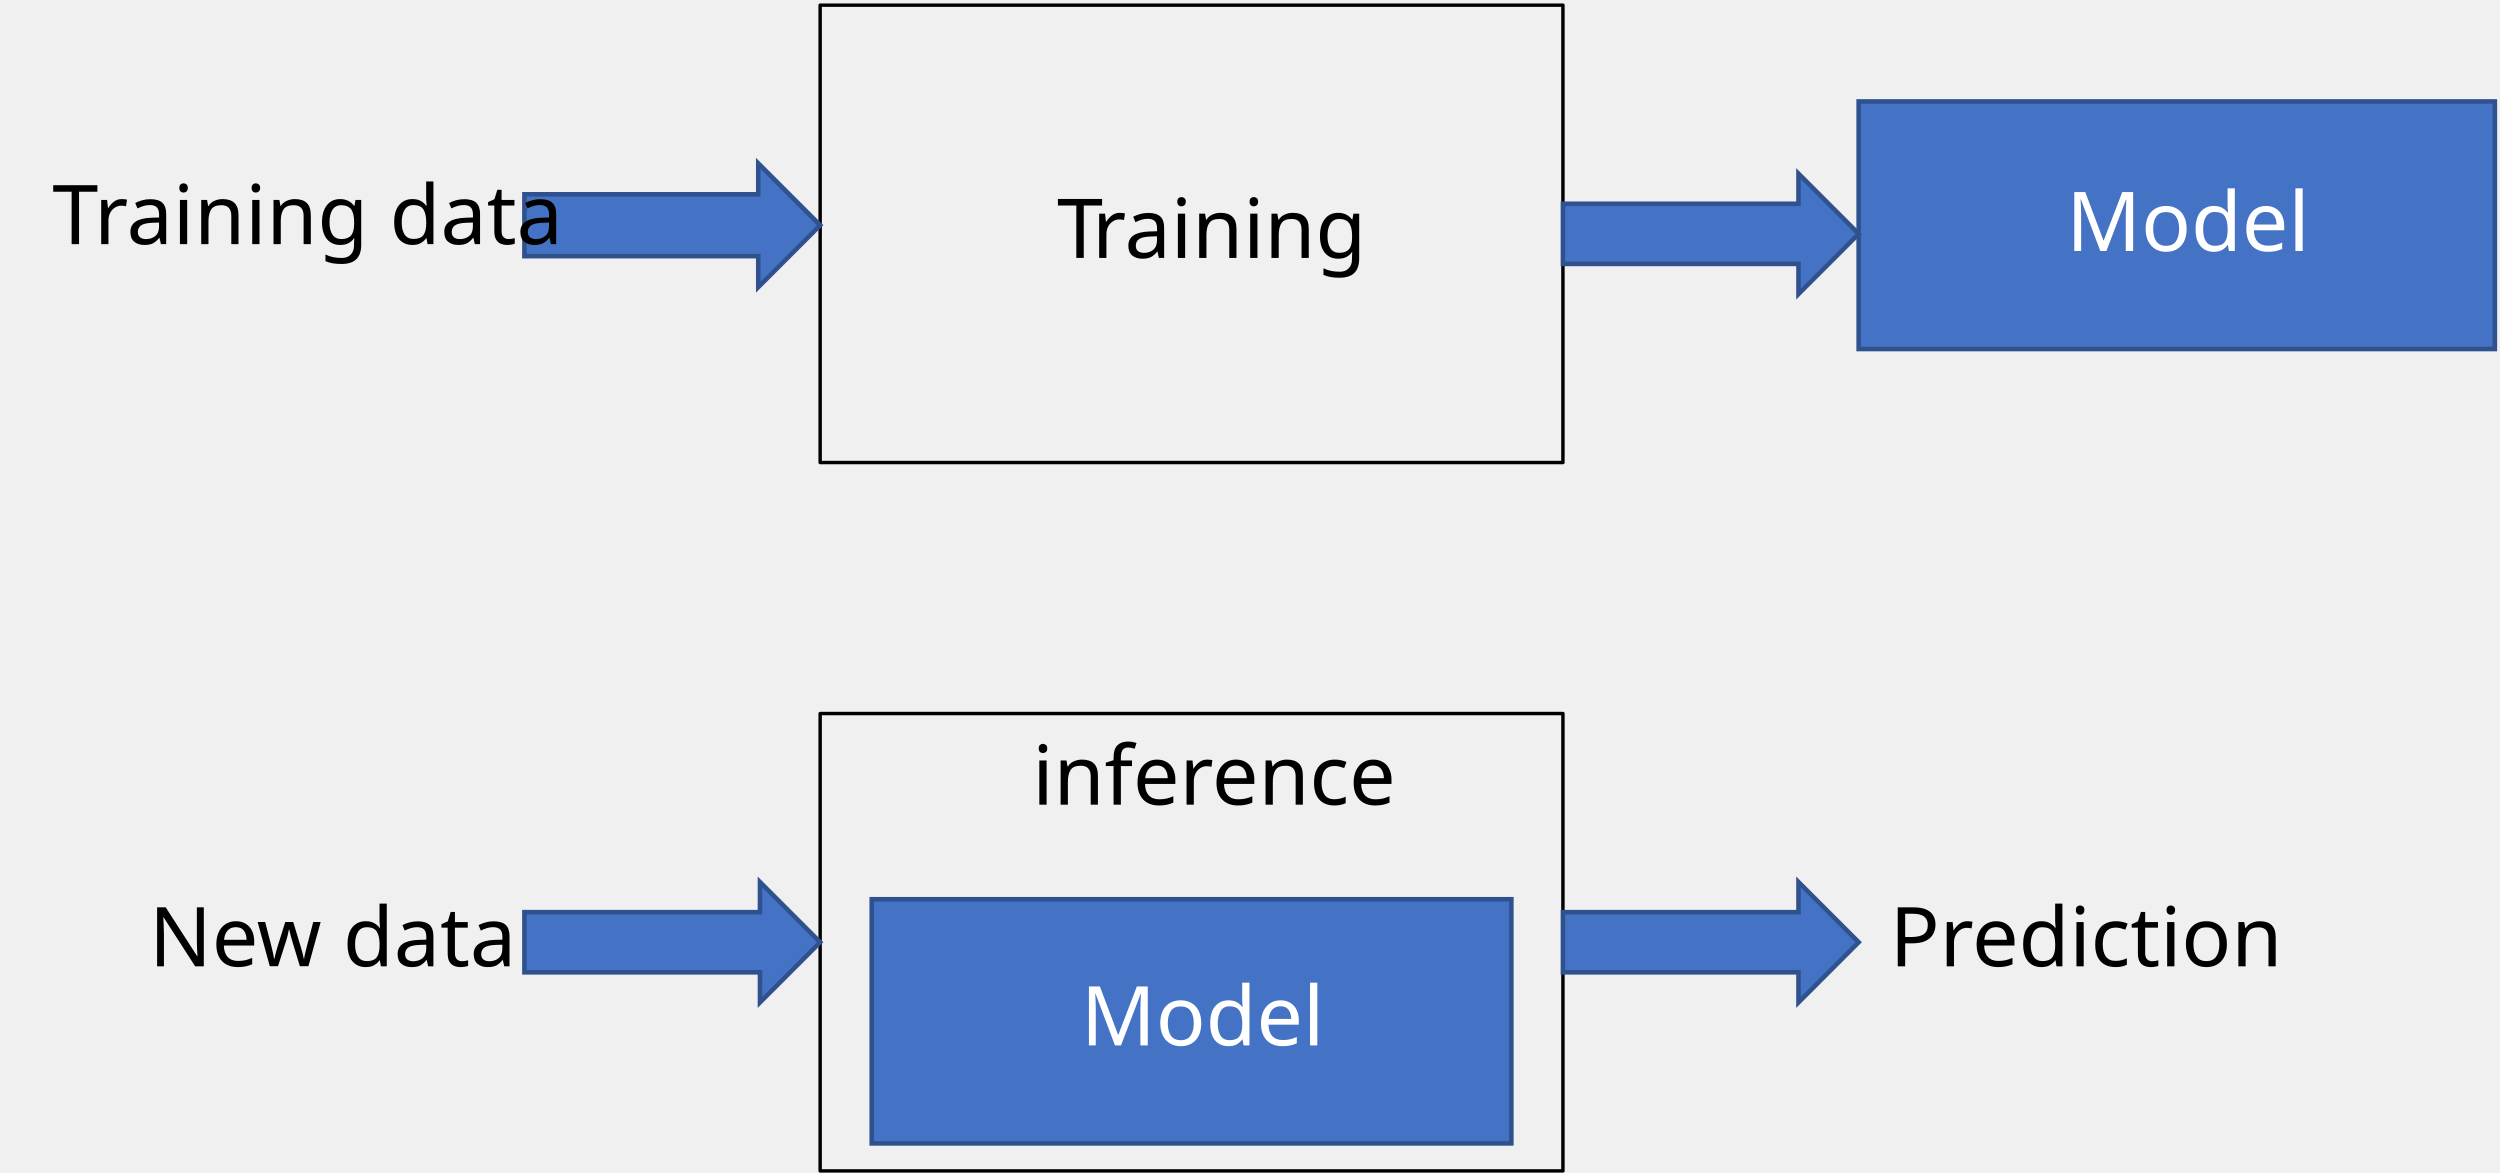
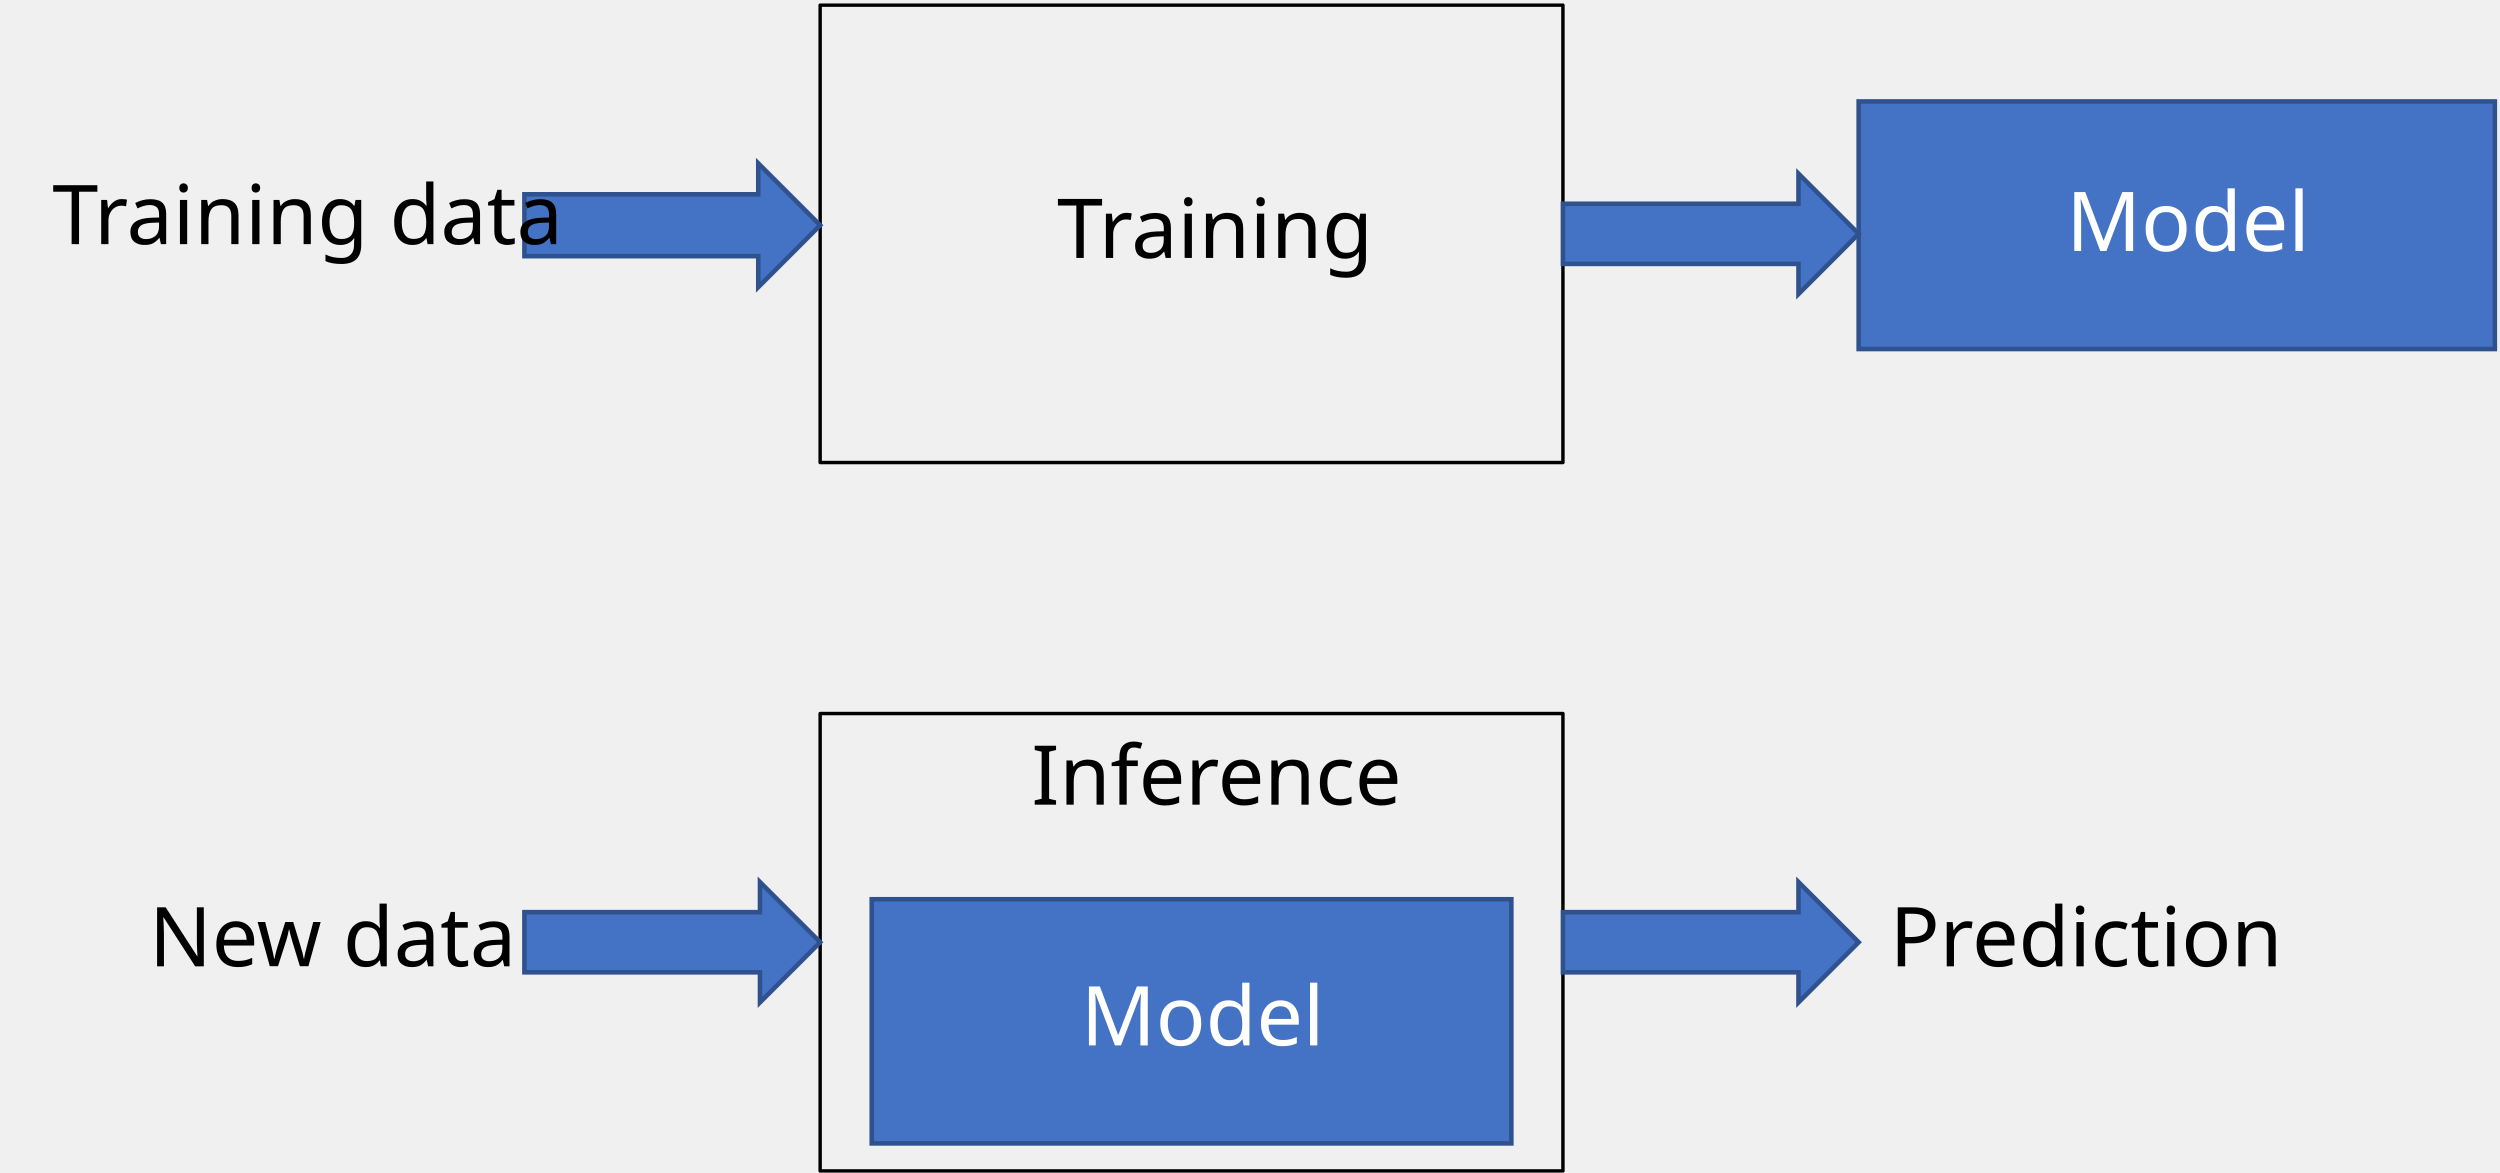
<svg xmlns="http://www.w3.org/2000/svg" width="727" height="341" overflow="hidden">
  <defs>
    <clipPath id="clip0">
      <path d="M294 153 1021 153 1021 494 294 494Z" fill-rule="evenodd" clip-rule="evenodd" />
    </clipPath>
  </defs>
  <g clip-path="url(#clip0)" transform="translate(-294 -153)">
    <rect x="532.5" y="154.5" width="216" height="133" stroke="#000000" stroke-linejoin="round" stroke-miterlimit="10" fill="none" />
-     <text font-family="Calibri,Calibri_MSFontService,sans-serif" font-weight="400" font-size="24" transform="translate(601.407 228)">T<tspan x="10.18" y="0">raining</tspan>
-     </text>
+     <text font-family="Calibri,Calibri_MSFontService,sans-serif" font-weight="400" font-size="24" transform="translate(601.407 228)">Training</text>
    <rect x="532.5" y="360.5" width="216" height="133" stroke="#000000" stroke-linejoin="round" stroke-miterlimit="10" fill="none" />
-     <text font-family="Calibri,Calibri_MSFontService,sans-serif" font-weight="400" font-size="24" transform="translate(594.193 387)">inference</text>
+     <text font-family="Calibri,Calibri_MSFontService,sans-serif" font-weight="400" font-size="24" transform="translate(593.943 387)">Inference</text>
    <rect x="834.5" y="182.5" width="185" height="72" stroke="#2F528F" stroke-width="1.333" stroke-miterlimit="8" fill="#4472C4" />
    <text fill="#FFFFFF" font-family="Calibri,Calibri_MSFontService,sans-serif" font-weight="400" font-size="24" transform="translate(894.879 226)">Model</text>
    <rect x="547.5" y="414.5" width="186" height="71" stroke="#2F528F" stroke-width="1.333" stroke-miterlimit="8" fill="#4472C4" />
    <text fill="#FFFFFF" font-family="Calibri,Calibri_MSFontService,sans-serif" font-weight="400" font-size="24" transform="translate(608.333 457)">Model</text>
    <path d="M748.5 212.25 817 212.25 817 203.5 834.5 221 817 238.5 817 229.75 748.5 229.75Z" stroke="#2F528F" stroke-width="1.333" stroke-miterlimit="8" fill="#4472C4" fill-rule="evenodd" />
    <path d="M446.5 209.5 514.5 209.5 514.5 200.5 532.5 218.5 514.5 236.5 514.5 227.5 446.5 227.5Z" stroke="#2F528F" stroke-width="1.333" stroke-miterlimit="8" fill="#4472C4" fill-rule="evenodd" />
    <text font-family="Calibri,Calibri_MSFontService,sans-serif" font-weight="400" font-size="24" transform="translate(309.236 224)">Training data</text>
    <path d="M446.5 418.25 515 418.25 515 409.5 532.5 427 515 444.5 515 435.75 446.5 435.75Z" stroke="#2F528F" stroke-width="1.333" stroke-miterlimit="8" fill="#4472C4" fill-rule="evenodd" />
    <text font-family="Calibri,Calibri_MSFontService,sans-serif" font-weight="400" font-size="24" transform="translate(337.358 434)">New data</text>
    <path d="M748.5 418.25 817 418.25 817 409.5 834.5 427 817 444.5 817 435.75 748.5 435.75Z" stroke="#2F528F" stroke-width="1.333" stroke-miterlimit="8" fill="#4472C4" fill-rule="evenodd" />
    <text font-family="Calibri,Calibri_MSFontService,sans-serif" font-weight="400" font-size="24" transform="translate(843.539 434)">Prediction</text>
  </g>
</svg>
